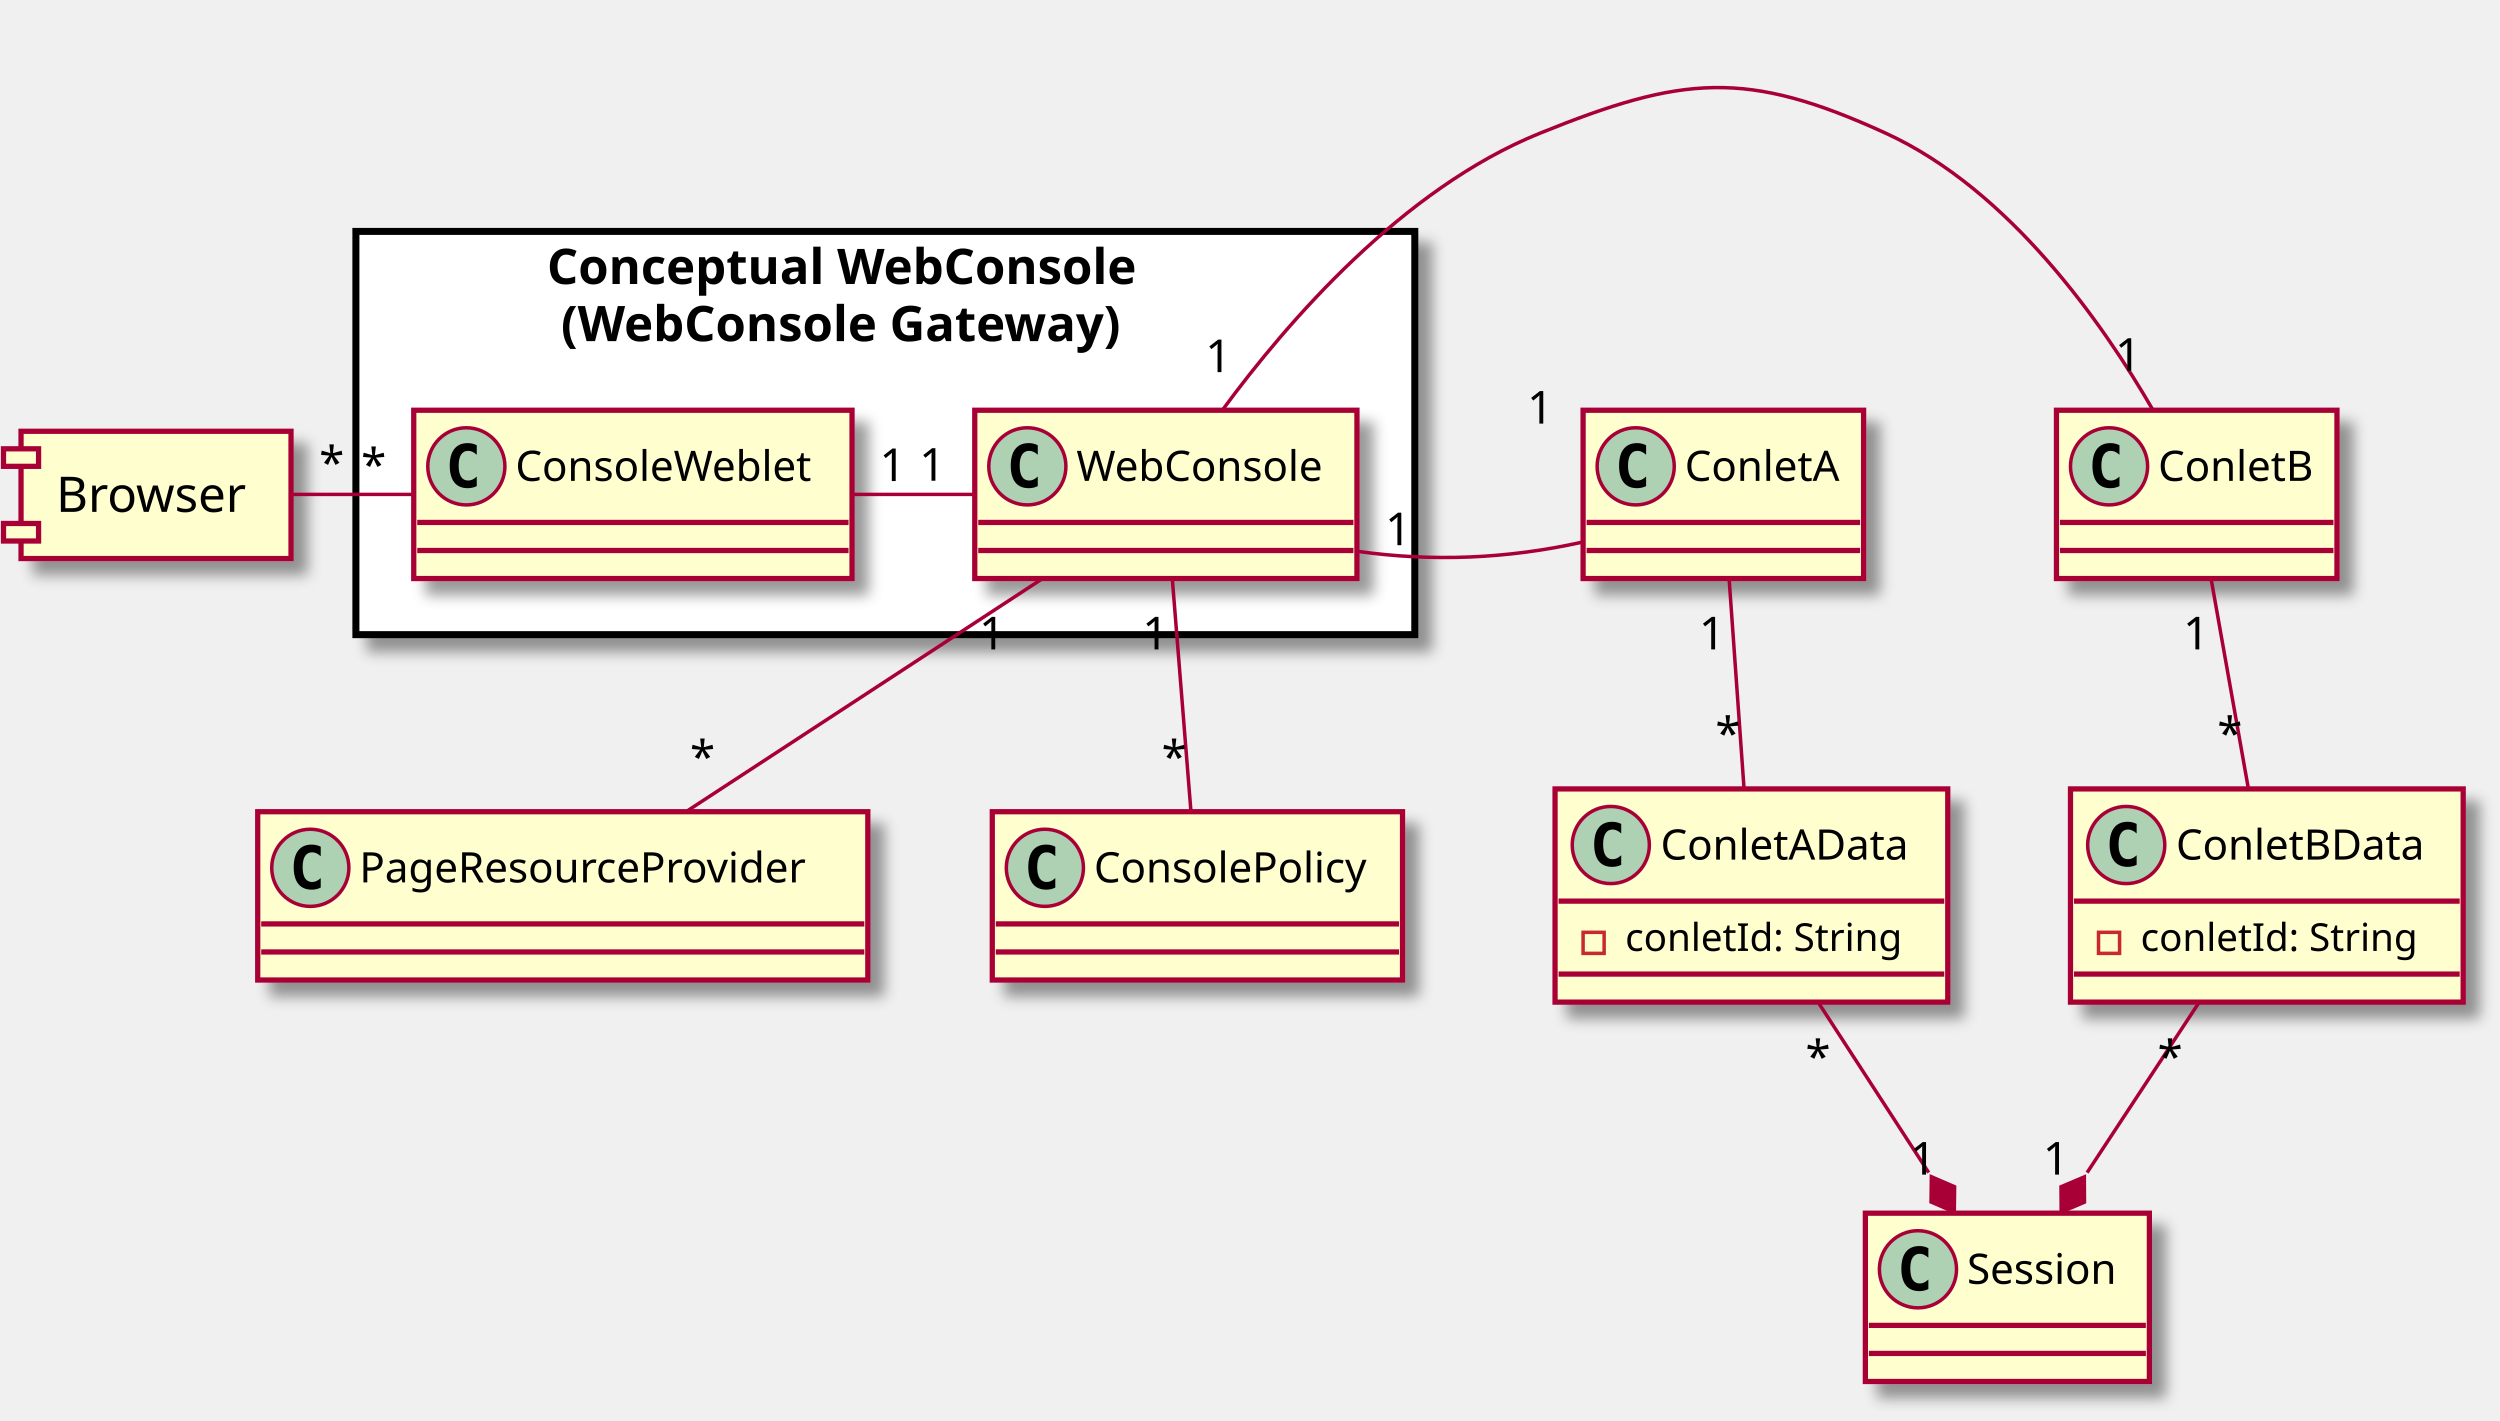
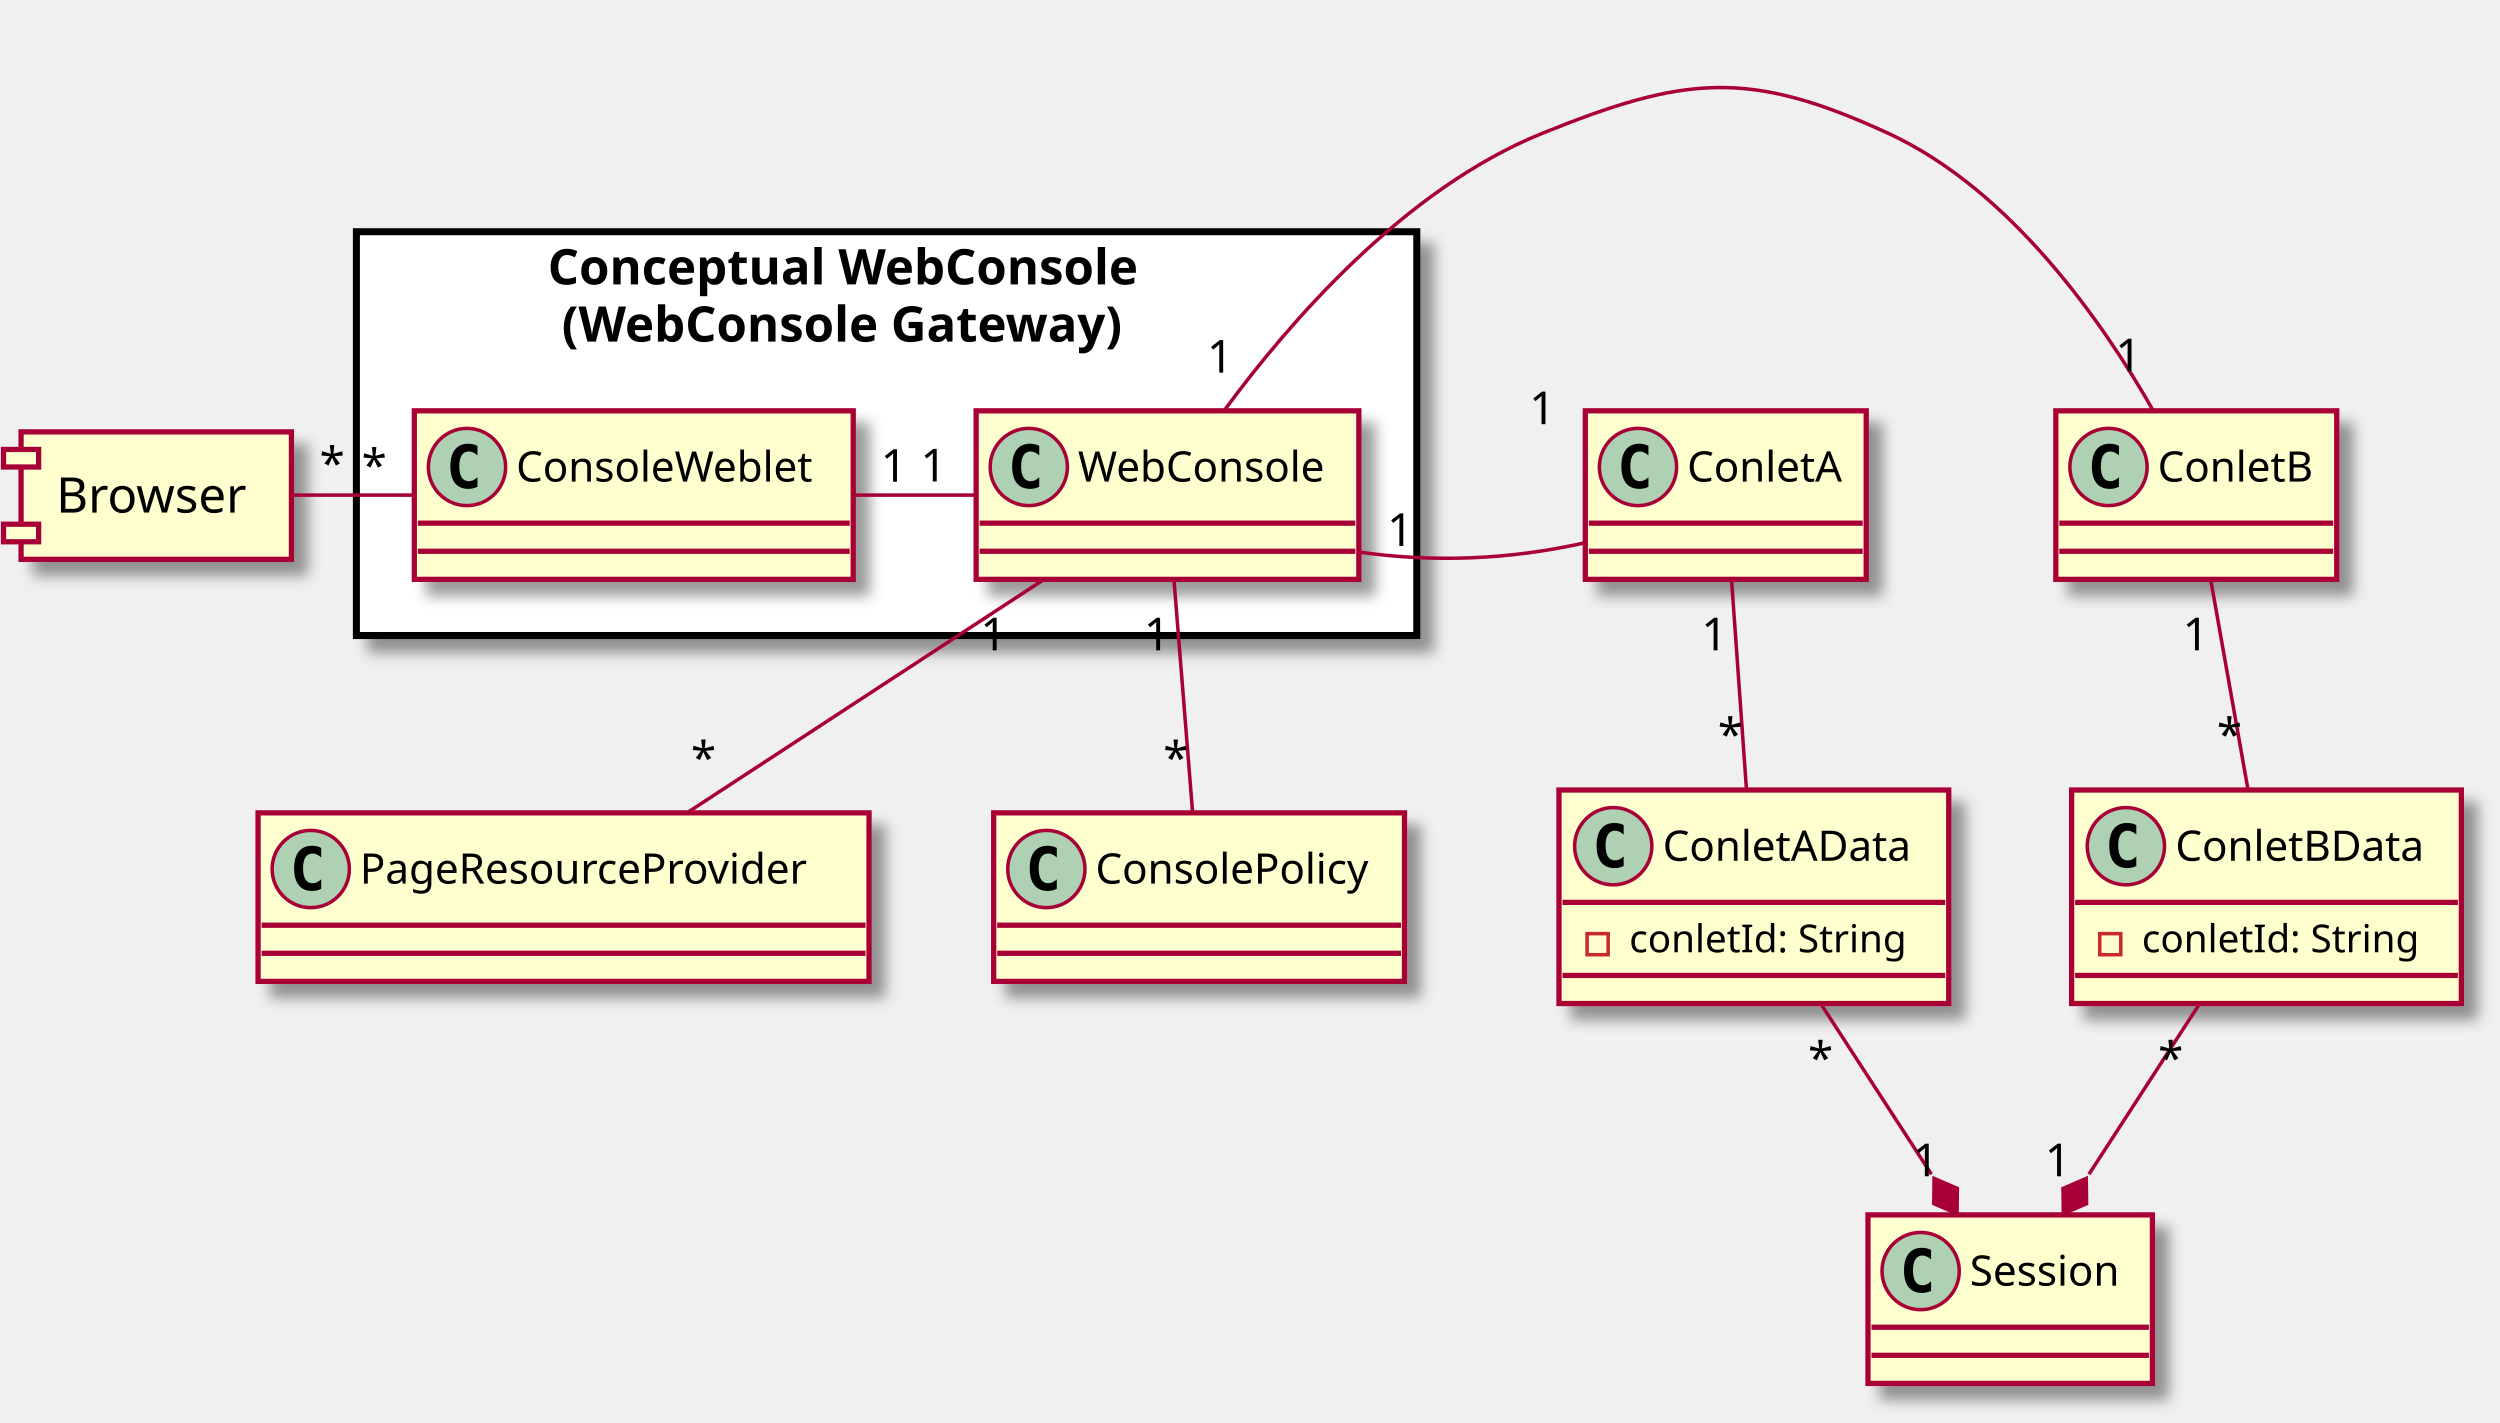
- <svg xmlns="http://www.w3.org/2000/svg" contentScriptType="application/ecmascript" contentStyleType="text/css" height="405px" preserveAspectRatio="none" style="width:713px;height:405px;" version="1.1" viewBox="0 0 713 405" width="713px" zoomAndPan="magnify">
+ <svg xmlns="http://www.w3.org/2000/svg" contentScriptType="application/ecmascript" contentStyleType="text/css" height="405px" preserveAspectRatio="none" style="width:712px;height:405px;" version="1.1" viewBox="0 0 712 405" width="712px" zoomAndPan="magnify">
  <defs>
    <filter height="300%" id="f1uu5sp7bbq4fy" width="300%" x="-1" y="-1">
      <feGaussianBlur result="blurOut" stdDeviation="2.0" />
      <feColorMatrix in="blurOut" result="blurOut2" type="matrix" values="0 0 0 0 0 0 0 0 0 0 0 0 0 0 0 0 0 0 .4 0" />
      <feOffset dx="4.0" dy="4.0" in="blurOut2" result="blurOut3" />
      <feBlend in="SourceGraphic" in2="blurOut3" mode="normal" />
    </filter>
  </defs>
  <g>
    <rect fill="#FFFFFF" filter="url(#f1uu5sp7bbq4fy)" height="115" style="stroke: #000000; stroke-width: 2.0;" width="302" x="101.5" y="66" />
    <text fill="#000000" font-family="sans-serif" font-size="14" font-weight="bold" lengthAdjust="spacingAndGlyphs" textLength="193" x="156" y="80.995">Conceptual WebConsole</text>
    <text fill="#000000" font-family="sans-serif" font-size="14" font-weight="bold" lengthAdjust="spacingAndGlyphs" textLength="185" x="160" y="97.292">(WebConsole Gateway)</text>
    <rect fill="#FEFECE" filter="url(#f1uu5sp7bbq4fy)" height="48" id="WebConsole" style="stroke: #A80036; stroke-width: 1.5;" width="109" x="278" y="117" />
    <ellipse cx="293" cy="133" fill="#ADD1B2" rx="11" ry="11" style="stroke: #A80036; stroke-width: 1.0;" />
    <path d="M295.969,138.641 Q295.391,138.938 294.75,139.078 Q294.109,139.234 293.406,139.234 Q290.906,139.234 289.578,137.594 Q288.266,135.938 288.266,132.812 Q288.266,129.688 289.578,128.031 Q290.906,126.375 293.406,126.375 Q294.109,126.375 294.75,126.531 Q295.406,126.688 295.969,126.984 L295.969,129.703 Q295.344,129.125 294.75,128.859 Q294.156,128.578 293.531,128.578 Q292.188,128.578 291.5,129.656 Q290.812,130.719 290.812,132.812 Q290.812,134.906 291.5,135.984 Q292.188,137.047 293.531,137.047 Q294.156,137.047 294.75,136.781 Q295.344,136.5 295.969,135.922 L295.969,138.641 Z " />
    <text fill="#000000" font-family="sans-serif" font-size="12" lengthAdjust="spacingAndGlyphs" textLength="77" x="307" y="137.154">WebConsole</text>
    <line style="stroke: #A80036; stroke-width: 1.5;" x1="279" x2="386" y1="149" y2="149" />
    <line style="stroke: #A80036; stroke-width: 1.5;" x1="279" x2="386" y1="157" y2="157" />
    <rect fill="#FEFECE" filter="url(#f1uu5sp7bbq4fy)" height="48" id="ConsoleWeblet" style="stroke: #A80036; stroke-width: 1.5;" width="125" x="118" y="117" />
    <ellipse cx="133" cy="133" fill="#ADD1B2" rx="11" ry="11" style="stroke: #A80036; stroke-width: 1.0;" />
    <path d="M135.969,138.641 Q135.391,138.938 134.75,139.078 Q134.109,139.234 133.406,139.234 Q130.906,139.234 129.578,137.594 Q128.266,135.938 128.266,132.812 Q128.266,129.688 129.578,128.031 Q130.906,126.375 133.406,126.375 Q134.109,126.375 134.75,126.531 Q135.406,126.688 135.969,126.984 L135.969,129.703 Q135.344,129.125 134.75,128.859 Q134.156,128.578 133.531,128.578 Q132.188,128.578 131.5,129.656 Q130.812,130.719 130.812,132.812 Q130.812,134.906 131.5,135.984 Q132.188,137.047 133.531,137.047 Q134.156,137.047 134.75,136.781 Q135.344,136.5 135.969,135.922 L135.969,138.641 Z " />
    <text fill="#000000" font-family="sans-serif" font-size="12" lengthAdjust="spacingAndGlyphs" textLength="93" x="147" y="137.154">ConsoleWeblet</text>
    <line style="stroke: #A80036; stroke-width: 1.5;" x1="119" x2="242" y1="149" y2="149" />
    <line style="stroke: #A80036; stroke-width: 1.5;" x1="119" x2="242" y1="157" y2="157" />
-     <rect fill="#FEFECE" filter="url(#f1uu5sp7bbq4fy)" height="48" id="ConletB" style="stroke: #A80036; stroke-width: 1.5;" width="80" x="586.5" y="117" />
-     <ellipse cx="601.5" cy="133" fill="#ADD1B2" rx="11" ry="11" style="stroke: #A80036; stroke-width: 1.0;" />
-     <path d="M604.469,138.641 Q603.891,138.938 603.25,139.078 Q602.609,139.234 601.906,139.234 Q599.406,139.234 598.078,137.594 Q596.766,135.938 596.766,132.812 Q596.766,129.688 598.078,128.031 Q599.406,126.375 601.906,126.375 Q602.609,126.375 603.25,126.531 Q603.906,126.688 604.469,126.984 L604.469,129.703 Q603.844,129.125 603.25,128.859 Q602.656,128.578 602.031,128.578 Q600.688,128.578 600,129.656 Q599.312,130.719 599.312,132.812 Q599.312,134.906 600,135.984 Q600.688,137.047 602.031,137.047 Q602.656,137.047 603.25,136.781 Q603.844,136.5 604.469,135.922 L604.469,138.641 Z " />
-     <text fill="#000000" font-family="sans-serif" font-size="12" lengthAdjust="spacingAndGlyphs" textLength="48" x="615.5" y="137.154">ConletB</text>
-     <line style="stroke: #A80036; stroke-width: 1.5;" x1="587.5" x2="665.5" y1="149" y2="149" />
-     <line style="stroke: #A80036; stroke-width: 1.5;" x1="587.5" x2="665.5" y1="157" y2="157" />
+     <rect fill="#FEFECE" filter="url(#f1uu5sp7bbq4fy)" height="48" id="ConletB" style="stroke: #A80036; stroke-width: 1.5;" width="80" x="585.5" y="117" />
+     <ellipse cx="600.5" cy="133" fill="#ADD1B2" rx="11" ry="11" style="stroke: #A80036; stroke-width: 1.0;" />
+     <path d="M603.469,138.641 Q602.891,138.938 602.25,139.078 Q601.609,139.234 600.906,139.234 Q598.406,139.234 597.078,137.594 Q595.766,135.938 595.766,132.812 Q595.766,129.688 597.078,128.031 Q598.406,126.375 600.906,126.375 Q601.609,126.375 602.25,126.531 Q602.906,126.688 603.469,126.984 L603.469,129.703 Q602.844,129.125 602.25,128.859 Q601.656,128.578 601.031,128.578 Q599.688,128.578 599,129.656 Q598.312,130.719 598.312,132.812 Q598.312,134.906 599,135.984 Q599.688,137.047 601.031,137.047 Q601.656,137.047 602.25,136.781 Q602.844,136.5 603.469,135.922 L603.469,138.641 Z " />
+     <text fill="#000000" font-family="sans-serif" font-size="12" lengthAdjust="spacingAndGlyphs" textLength="48" x="614.5" y="137.154">ConletB</text>
+     <line style="stroke: #A80036; stroke-width: 1.5;" x1="586.5" x2="664.5" y1="149" y2="149" />
+     <line style="stroke: #A80036; stroke-width: 1.5;" x1="586.5" x2="664.5" y1="157" y2="157" />
    <rect fill="#FEFECE" filter="url(#f1uu5sp7bbq4fy)" height="48" id="ConletA" style="stroke: #A80036; stroke-width: 1.5;" width="80" x="451.5" y="117" />
    <ellipse cx="466.5" cy="133" fill="#ADD1B2" rx="11" ry="11" style="stroke: #A80036; stroke-width: 1.0;" />
    <path d="M469.469,138.641 Q468.891,138.938 468.25,139.078 Q467.609,139.234 466.906,139.234 Q464.406,139.234 463.078,137.594 Q461.766,135.938 461.766,132.812 Q461.766,129.688 463.078,128.031 Q464.406,126.375 466.906,126.375 Q467.609,126.375 468.25,126.531 Q468.906,126.688 469.469,126.984 L469.469,129.703 Q468.844,129.125 468.25,128.859 Q467.656,128.578 467.031,128.578 Q465.688,128.578 465,129.656 Q464.312,130.719 464.312,132.812 Q464.312,134.906 465,135.984 Q465.688,137.047 467.031,137.047 Q467.656,137.047 468.25,136.781 Q468.844,136.5 469.469,135.922 L469.469,138.641 Z " />
    <text fill="#000000" font-family="sans-serif" font-size="12" lengthAdjust="spacingAndGlyphs" textLength="48" x="480.5" y="137.154">ConletA</text>
    <line style="stroke: #A80036; stroke-width: 1.5;" x1="452.5" x2="530.5" y1="149" y2="149" />
    <line style="stroke: #A80036; stroke-width: 1.5;" x1="452.5" x2="530.5" y1="157" y2="157" />
-     <rect fill="#FEFECE" filter="url(#f1uu5sp7bbq4fy)" height="60.805" id="ConletAData" style="stroke: #A80036; stroke-width: 1.5;" width="112" x="443.5" y="225" />
-     <ellipse cx="459.4" cy="241" fill="#ADD1B2" rx="11" ry="11" style="stroke: #A80036; stroke-width: 1.0;" />
-     <path d="M462.369,246.641 Q461.791,246.938 461.15,247.078 Q460.509,247.234 459.806,247.234 Q457.306,247.234 455.978,245.594 Q454.666,243.938 454.666,240.812 Q454.666,237.688 455.978,236.031 Q457.306,234.375 459.806,234.375 Q460.509,234.375 461.15,234.531 Q461.806,234.688 462.369,234.984 L462.369,237.703 Q461.744,237.125 461.15,236.859 Q460.556,236.578 459.931,236.578 Q458.587,236.578 457.9,237.656 Q457.212,238.719 457.212,240.812 Q457.212,242.906 457.9,243.984 Q458.587,245.047 459.931,245.047 Q460.556,245.047 461.15,244.781 Q461.744,244.5 462.369,243.922 L462.369,246.641 Z " />
-     <text fill="#000000" font-family="sans-serif" font-size="12" lengthAdjust="spacingAndGlyphs" textLength="78" x="473.6" y="245.154">ConletAData</text>
-     <line style="stroke: #A80036; stroke-width: 1.5;" x1="444.5" x2="554.5" y1="257" y2="257" />
-     <rect fill="none" height="6" style="stroke: #C82930; stroke-width: 1.0;" width="6" x="451.5" y="265.902" />
-     <text fill="#000000" font-family="sans-serif" font-size="11" lengthAdjust="spacingAndGlyphs" textLength="86" x="463.5" y="271.21">conletId: String</text>
-     <line style="stroke: #A80036; stroke-width: 1.5;" x1="444.5" x2="554.5" y1="277.805" y2="277.805" />
-     <rect fill="#FEFECE" filter="url(#f1uu5sp7bbq4fy)" height="60.805" id="ConletBData" style="stroke: #A80036; stroke-width: 1.5;" width="112" x="590.5" y="225" />
-     <ellipse cx="606.4" cy="241" fill="#ADD1B2" rx="11" ry="11" style="stroke: #A80036; stroke-width: 1.0;" />
-     <path d="M609.369,246.641 Q608.791,246.938 608.15,247.078 Q607.509,247.234 606.806,247.234 Q604.306,247.234 602.978,245.594 Q601.666,243.938 601.666,240.812 Q601.666,237.688 602.978,236.031 Q604.306,234.375 606.806,234.375 Q607.509,234.375 608.15,234.531 Q608.806,234.688 609.369,234.984 L609.369,237.703 Q608.744,237.125 608.15,236.859 Q607.556,236.578 606.931,236.578 Q605.587,236.578 604.9,237.656 Q604.212,238.719 604.212,240.812 Q604.212,242.906 604.9,243.984 Q605.587,245.047 606.931,245.047 Q607.556,245.047 608.15,244.781 Q608.744,244.5 609.369,243.922 L609.369,246.641 Z " />
-     <text fill="#000000" font-family="sans-serif" font-size="12" lengthAdjust="spacingAndGlyphs" textLength="78" x="620.6" y="245.154">ConletBData</text>
-     <line style="stroke: #A80036; stroke-width: 1.5;" x1="591.5" x2="701.5" y1="257" y2="257" />
-     <rect fill="none" height="6" style="stroke: #C82930; stroke-width: 1.0;" width="6" x="598.5" y="265.902" />
-     <text fill="#000000" font-family="sans-serif" font-size="11" lengthAdjust="spacingAndGlyphs" textLength="86" x="610.5" y="271.21">conletId: String</text>
-     <line style="stroke: #A80036; stroke-width: 1.5;" x1="591.5" x2="701.5" y1="277.805" y2="277.805" />
+     <rect fill="#FEFECE" filter="url(#f1uu5sp7bbq4fy)" height="60.805" id="ConletAData" style="stroke: #A80036; stroke-width: 1.5;" width="111" x="444" y="225" />
+     <ellipse cx="459.45" cy="241" fill="#ADD1B2" rx="11" ry="11" style="stroke: #A80036; stroke-width: 1.0;" />
+     <path d="M462.419,246.641 Q461.841,246.938 461.2,247.078 Q460.559,247.234 459.856,247.234 Q457.356,247.234 456.028,245.594 Q454.716,243.938 454.716,240.812 Q454.716,237.688 456.028,236.031 Q457.356,234.375 459.856,234.375 Q460.559,234.375 461.2,234.531 Q461.856,234.688 462.419,234.984 L462.419,237.703 Q461.794,237.125 461.2,236.859 Q460.606,236.578 459.981,236.578 Q458.637,236.578 457.95,237.656 Q457.262,238.719 457.262,240.812 Q457.262,242.906 457.95,243.984 Q458.637,245.047 459.981,245.047 Q460.606,245.047 461.2,244.781 Q461.794,244.5 462.419,243.922 L462.419,246.641 Z " />
+     <text fill="#000000" font-family="sans-serif" font-size="12" lengthAdjust="spacingAndGlyphs" textLength="78" x="473.55" y="245.154">ConletAData</text>
+     <line style="stroke: #A80036; stroke-width: 1.5;" x1="445" x2="554" y1="257" y2="257" />
+     <rect fill="none" height="6" style="stroke: #C82930; stroke-width: 1.0;" width="6" x="452" y="265.902" />
+     <text fill="#000000" font-family="sans-serif" font-size="11" lengthAdjust="spacingAndGlyphs" textLength="85" x="464" y="271.21">conletId: String</text>
+     <line style="stroke: #A80036; stroke-width: 1.5;" x1="445" x2="554" y1="277.805" y2="277.805" />
+     <rect fill="#FEFECE" filter="url(#f1uu5sp7bbq4fy)" height="60.805" id="ConletBData" style="stroke: #A80036; stroke-width: 1.5;" width="111" x="590" y="225" />
+     <ellipse cx="605.45" cy="241" fill="#ADD1B2" rx="11" ry="11" style="stroke: #A80036; stroke-width: 1.0;" />
+     <path d="M608.419,246.641 Q607.841,246.938 607.2,247.078 Q606.559,247.234 605.856,247.234 Q603.356,247.234 602.028,245.594 Q600.716,243.938 600.716,240.812 Q600.716,237.688 602.028,236.031 Q603.356,234.375 605.856,234.375 Q606.559,234.375 607.2,234.531 Q607.856,234.688 608.419,234.984 L608.419,237.703 Q607.794,237.125 607.2,236.859 Q606.606,236.578 605.981,236.578 Q604.638,236.578 603.95,237.656 Q603.263,238.719 603.263,240.812 Q603.263,242.906 603.95,243.984 Q604.638,245.047 605.981,245.047 Q606.606,245.047 607.2,244.781 Q607.794,244.5 608.419,243.922 L608.419,246.641 Z " />
+     <text fill="#000000" font-family="sans-serif" font-size="12" lengthAdjust="spacingAndGlyphs" textLength="78" x="619.55" y="245.154">ConletBData</text>
+     <line style="stroke: #A80036; stroke-width: 1.5;" x1="591" x2="700" y1="257" y2="257" />
+     <rect fill="none" height="6" style="stroke: #C82930; stroke-width: 1.0;" width="6" x="598" y="265.902" />
+     <text fill="#000000" font-family="sans-serif" font-size="11" lengthAdjust="spacingAndGlyphs" textLength="85" x="610" y="271.21">conletId: String</text>
+     <line style="stroke: #A80036; stroke-width: 1.5;" x1="591" x2="700" y1="277.805" y2="277.805" />
    <rect fill="#FEFECE" filter="url(#f1uu5sp7bbq4fy)" height="48" id="Session" style="stroke: #A80036; stroke-width: 1.5;" width="81" x="532" y="346" />
    <ellipse cx="547" cy="362" fill="#ADD1B2" rx="11" ry="11" style="stroke: #A80036; stroke-width: 1.0;" />
    <path d="M549.969,367.641 Q549.391,367.938 548.75,368.078 Q548.109,368.234 547.406,368.234 Q544.906,368.234 543.578,366.594 Q542.266,364.938 542.266,361.812 Q542.266,358.688 543.578,357.031 Q544.906,355.375 547.406,355.375 Q548.109,355.375 548.75,355.531 Q549.406,355.688 549.969,355.984 L549.969,358.703 Q549.344,358.125 548.75,357.859 Q548.156,357.578 547.531,357.578 Q546.188,357.578 545.5,358.656 Q544.812,359.719 544.812,361.812 Q544.812,363.906 545.5,364.984 Q546.188,366.047 547.531,366.047 Q548.156,366.047 548.75,365.781 Q549.344,365.5 549.969,364.922 L549.969,367.641 Z " />
    <text fill="#000000" font-family="sans-serif" font-size="12" lengthAdjust="spacingAndGlyphs" textLength="49" x="561" y="366.154">Session</text>
    <line style="stroke: #A80036; stroke-width: 1.5;" x1="533" x2="612" y1="378" y2="378" />
    <line style="stroke: #A80036; stroke-width: 1.5;" x1="533" x2="612" y1="386" y2="386" />
    <rect fill="#FEFECE" filter="url(#f1uu5sp7bbq4fy)" height="36.297" style="stroke: #A80036; stroke-width: 1.5;" width="77" x="6" y="123" />
    <rect fill="#FEFECE" height="5" style="stroke: #A80036; stroke-width: 1.5;" width="10" x="1" y="128" />
    <rect fill="#FEFECE" height="5" style="stroke: #A80036; stroke-width: 1.5;" width="10" x="1" y="149.297" />
    <text fill="#000000" font-family="sans-serif" font-size="14" lengthAdjust="spacingAndGlyphs" textLength="57" x="16" y="145.995">Browser</text>
    <rect fill="#FEFECE" filter="url(#f1uu5sp7bbq4fy)" height="48" id="PageResourceProvider" style="stroke: #A80036; stroke-width: 1.5;" width="174" x="73.5" y="231.5" />
    <ellipse cx="88.5" cy="247.5" fill="#ADD1B2" rx="11" ry="11" style="stroke: #A80036; stroke-width: 1.0;" />
    <path d="M91.469,253.141 Q90.891,253.438 90.25,253.578 Q89.609,253.734 88.906,253.734 Q86.406,253.734 85.078,252.094 Q83.766,250.438 83.766,247.312 Q83.766,244.188 85.078,242.531 Q86.406,240.875 88.906,240.875 Q89.609,240.875 90.25,241.031 Q90.906,241.188 91.469,241.484 L91.469,244.203 Q90.844,243.625 90.25,243.359 Q89.656,243.078 89.031,243.078 Q87.688,243.078 87,244.156 Q86.312,245.219 86.312,247.312 Q86.312,249.406 87,250.484 Q87.688,251.547 89.031,251.547 Q89.656,251.547 90.25,251.281 Q90.844,251 91.469,250.422 L91.469,253.141 Z " />
    <text fill="#000000" font-family="sans-serif" font-size="12" lengthAdjust="spacingAndGlyphs" textLength="142" x="102.5" y="251.654">PageResourceProvider</text>
    <line style="stroke: #A80036; stroke-width: 1.5;" x1="74.5" x2="246.5" y1="263.5" y2="263.5" />
    <line style="stroke: #A80036; stroke-width: 1.5;" x1="74.5" x2="246.5" y1="271.5" y2="271.5" />
    <rect fill="#FEFECE" filter="url(#f1uu5sp7bbq4fy)" height="48" id="ConsolePolicy" style="stroke: #A80036; stroke-width: 1.5;" width="117" x="283" y="231.5" />
    <ellipse cx="298" cy="247.5" fill="#ADD1B2" rx="11" ry="11" style="stroke: #A80036; stroke-width: 1.0;" />
    <path d="M300.969,253.141 Q300.391,253.438 299.75,253.578 Q299.109,253.734 298.406,253.734 Q295.906,253.734 294.578,252.094 Q293.266,250.438 293.266,247.312 Q293.266,244.188 294.578,242.531 Q295.906,240.875 298.406,240.875 Q299.109,240.875 299.75,241.031 Q300.406,241.188 300.969,241.484 L300.969,244.203 Q300.344,243.625 299.75,243.359 Q299.156,243.078 298.531,243.078 Q297.188,243.078 296.5,244.156 Q295.812,245.219 295.812,247.312 Q295.812,249.406 296.5,250.484 Q297.188,251.547 298.531,251.547 Q299.156,251.547 299.75,251.281 Q300.344,251 300.969,250.422 L300.969,253.141 Z " />
    <text fill="#000000" font-family="sans-serif" font-size="12" lengthAdjust="spacingAndGlyphs" textLength="85" x="312" y="251.654">ConsolePolicy</text>
    <line style="stroke: #A80036; stroke-width: 1.5;" x1="284" x2="399" y1="263.5" y2="263.5" />
    <line style="stroke: #A80036; stroke-width: 1.5;" x1="284" x2="399" y1="271.5" y2="271.5" />
    <path d="M243.14,141 C254.66,141 266.18,141 277.7,141 " fill="none" id="ConsoleWeblet-WebConsole" style="stroke: #A80036; stroke-width: 1.0;" />
    <text fill="#000000" font-family="sans-serif" font-size="13" lengthAdjust="spacingAndGlyphs" textLength="8" x="250.845" y="137.207">1</text>
    <text fill="#000000" font-family="sans-serif" font-size="13" lengthAdjust="spacingAndGlyphs" textLength="8" x="262.166" y="137.114">1</text>
    <path d="M83.02,141 C94.57,141 106.12,141 117.67,141 " fill="none" id="Browser-ConsoleWeblet" style="stroke: #A80036; stroke-width: 1.0;" />
    <text fill="#000000" font-family="sans-serif" font-size="13" lengthAdjust="spacingAndGlyphs" textLength="7" x="91.03" y="136.622">*</text>
    <text fill="#000000" font-family="sans-serif" font-size="13" lengthAdjust="spacingAndGlyphs" textLength="7" x="103.001" y="137.207">*</text>
-     <path d="M348.76,116.78 C367.26,91.64 400.02,53.81 439.17,38 C479.83,21.57 497.97,19.72 537.83,38 C573.01,54.13 599.5,91.87 614,116.9 " fill="none" id="WebConsole-ConletB" style="stroke: #A80036; stroke-width: 1.0;" />
+     <path d="M348.76,116.78 C367.26,91.64 400.02,53.81 439.17,38 C479.83,21.57 498.03,19.61 537.83,38 C572.79,54.15 598.94,91.88 613.22,116.91 " fill="none" id="WebConsole-ConletB" style="stroke: #A80036; stroke-width: 1.0;" />
    <text fill="#000000" font-family="sans-serif" font-size="13" lengthAdjust="spacingAndGlyphs" textLength="8" x="343.748" y="106.131">1</text>
-     <text fill="#000000" font-family="sans-serif" font-size="13" lengthAdjust="spacingAndGlyphs" textLength="8" x="603.217" y="105.748">1</text>
+     <text fill="#000000" font-family="sans-serif" font-size="13" lengthAdjust="spacingAndGlyphs" textLength="8" x="602.443" y="105.748">1</text>
    <path d="M387.16,157.24 C408.49,160.26 429.82,159.39 451.15,154.64 " fill="none" id="WebConsole-ConletA" style="stroke: #A80036; stroke-width: 1.0;" />
    <text fill="#000000" font-family="sans-serif" font-size="13" lengthAdjust="spacingAndGlyphs" textLength="8" x="395.042" y="155.49">1</text>
    <text fill="#000000" font-family="sans-serif" font-size="13" lengthAdjust="spacingAndGlyphs" textLength="8" x="435.527" y="120.805">1</text>
    <path d="M493.14,165.04 C494.36,182.27 496.05,205.97 497.38,224.65 " fill="none" id="ConletA-ConletAData" style="stroke: #A80036; stroke-width: 1.0;" />
    <text fill="#000000" font-family="sans-serif" font-size="13" lengthAdjust="spacingAndGlyphs" textLength="8" x="484.535" y="185.206">1</text>
    <text fill="#000000" font-family="sans-serif" font-size="13" lengthAdjust="spacingAndGlyphs" textLength="7" x="489.221" y="213.841">*</text>
-     <path d="M630.6,165.04 C633.66,182.27 637.87,205.97 641.19,224.65 " fill="none" id="ConletB-ConletBData" style="stroke: #A80036; stroke-width: 1.0;" />
-     <text fill="#000000" font-family="sans-serif" font-size="13" lengthAdjust="spacingAndGlyphs" textLength="8" x="622.626" y="185.206">1</text>
-     <text fill="#000000" font-family="sans-serif" font-size="13" lengthAdjust="spacingAndGlyphs" textLength="7" x="632.373" y="213.841">*</text>
+     <path d="M629.6,165.04 C632.66,182.27 636.87,205.97 640.19,224.65 " fill="none" id="ConletB-ConletBData" style="stroke: #A80036; stroke-width: 1.0;" />
+     <text fill="#000000" font-family="sans-serif" font-size="13" lengthAdjust="spacingAndGlyphs" textLength="8" x="621.626" y="185.206">1</text>
+     <text fill="#000000" font-family="sans-serif" font-size="13" lengthAdjust="spacingAndGlyphs" textLength="7" x="631.373" y="213.841">*</text>
    <path d="M518.68,286.06 C528.31,300.9 540.03,318.96 550.07,334.43 " fill="none" id="ConletAData-Session" style="stroke: #A80036; stroke-width: 1.0;" />
    <polygon fill="#A80036" points="557.36,345.67,557.45,338.459,550.829,335.603,550.739,342.813,557.36,345.67" style="stroke: #A80036; stroke-width: 1.0;" />
    <text fill="#000000" font-family="sans-serif" font-size="13" lengthAdjust="spacingAndGlyphs" textLength="7" x="514.914" y="306.011">*</text>
    <text fill="#000000" font-family="sans-serif" font-size="13" lengthAdjust="spacingAndGlyphs" textLength="8" x="544.695" y="334.995">1</text>
-     <path d="M627.06,286.06 C617.3,300.9 605.42,318.96 595.24,334.43 " fill="none" id="ConletBData-Session" style="stroke: #A80036; stroke-width: 1.0;" />
-     <polygon fill="#A80036" points="587.85,345.67,594.489,342.856,594.445,335.645,587.806,338.459,587.85,345.67" style="stroke: #A80036; stroke-width: 1.0;" />
-     <text fill="#000000" font-family="sans-serif" font-size="13" lengthAdjust="spacingAndGlyphs" textLength="7" x="615.329" y="306.011">*</text>
-     <text fill="#000000" font-family="sans-serif" font-size="13" lengthAdjust="spacingAndGlyphs" textLength="8" x="582.617" y="334.995">1</text>
+     <path d="M626.32,286.06 C616.69,300.9 604.97,318.96 594.93,334.43 " fill="none" id="ConletBData-Session" style="stroke: #A80036; stroke-width: 1.0;" />
+     <polygon fill="#A80036" points="587.64,345.67,594.261,342.813,594.171,335.603,587.55,338.459,587.64,345.67" style="stroke: #A80036; stroke-width: 1.0;" />
+     <text fill="#000000" font-family="sans-serif" font-size="13" lengthAdjust="spacingAndGlyphs" textLength="7" x="614.642" y="306.011">*</text>
+     <text fill="#000000" font-family="sans-serif" font-size="13" lengthAdjust="spacingAndGlyphs" textLength="8" x="582.355" y="334.995">1</text>
    <path d="M297.28,165.04 C267.6,184.45 225.34,212.09 195.67,231.49 " fill="none" id="WebConsole-PageResourceProvider" style="stroke: #A80036; stroke-width: 1.0;" />
    <text fill="#000000" font-family="sans-serif" font-size="13" lengthAdjust="spacingAndGlyphs" textLength="8" x="279.23" y="185.206">1</text>
    <text fill="#000000" font-family="sans-serif" font-size="13" lengthAdjust="spacingAndGlyphs" textLength="7" x="196.785" y="220.5">*</text>
    <path d="M334.34,165.04 C335.9,184.45 338.11,212.09 339.66,231.49 " fill="none" id="WebConsole-ConsolePolicy" style="stroke: #A80036; stroke-width: 1.0;" />
    <text fill="#000000" font-family="sans-serif" font-size="13" lengthAdjust="spacingAndGlyphs" textLength="8" x="325.786" y="185.206">1</text>
    <text fill="#000000" font-family="sans-serif" font-size="13" lengthAdjust="spacingAndGlyphs" textLength="7" x="331.292" y="220.5">*</text>
  </g>
</svg>
